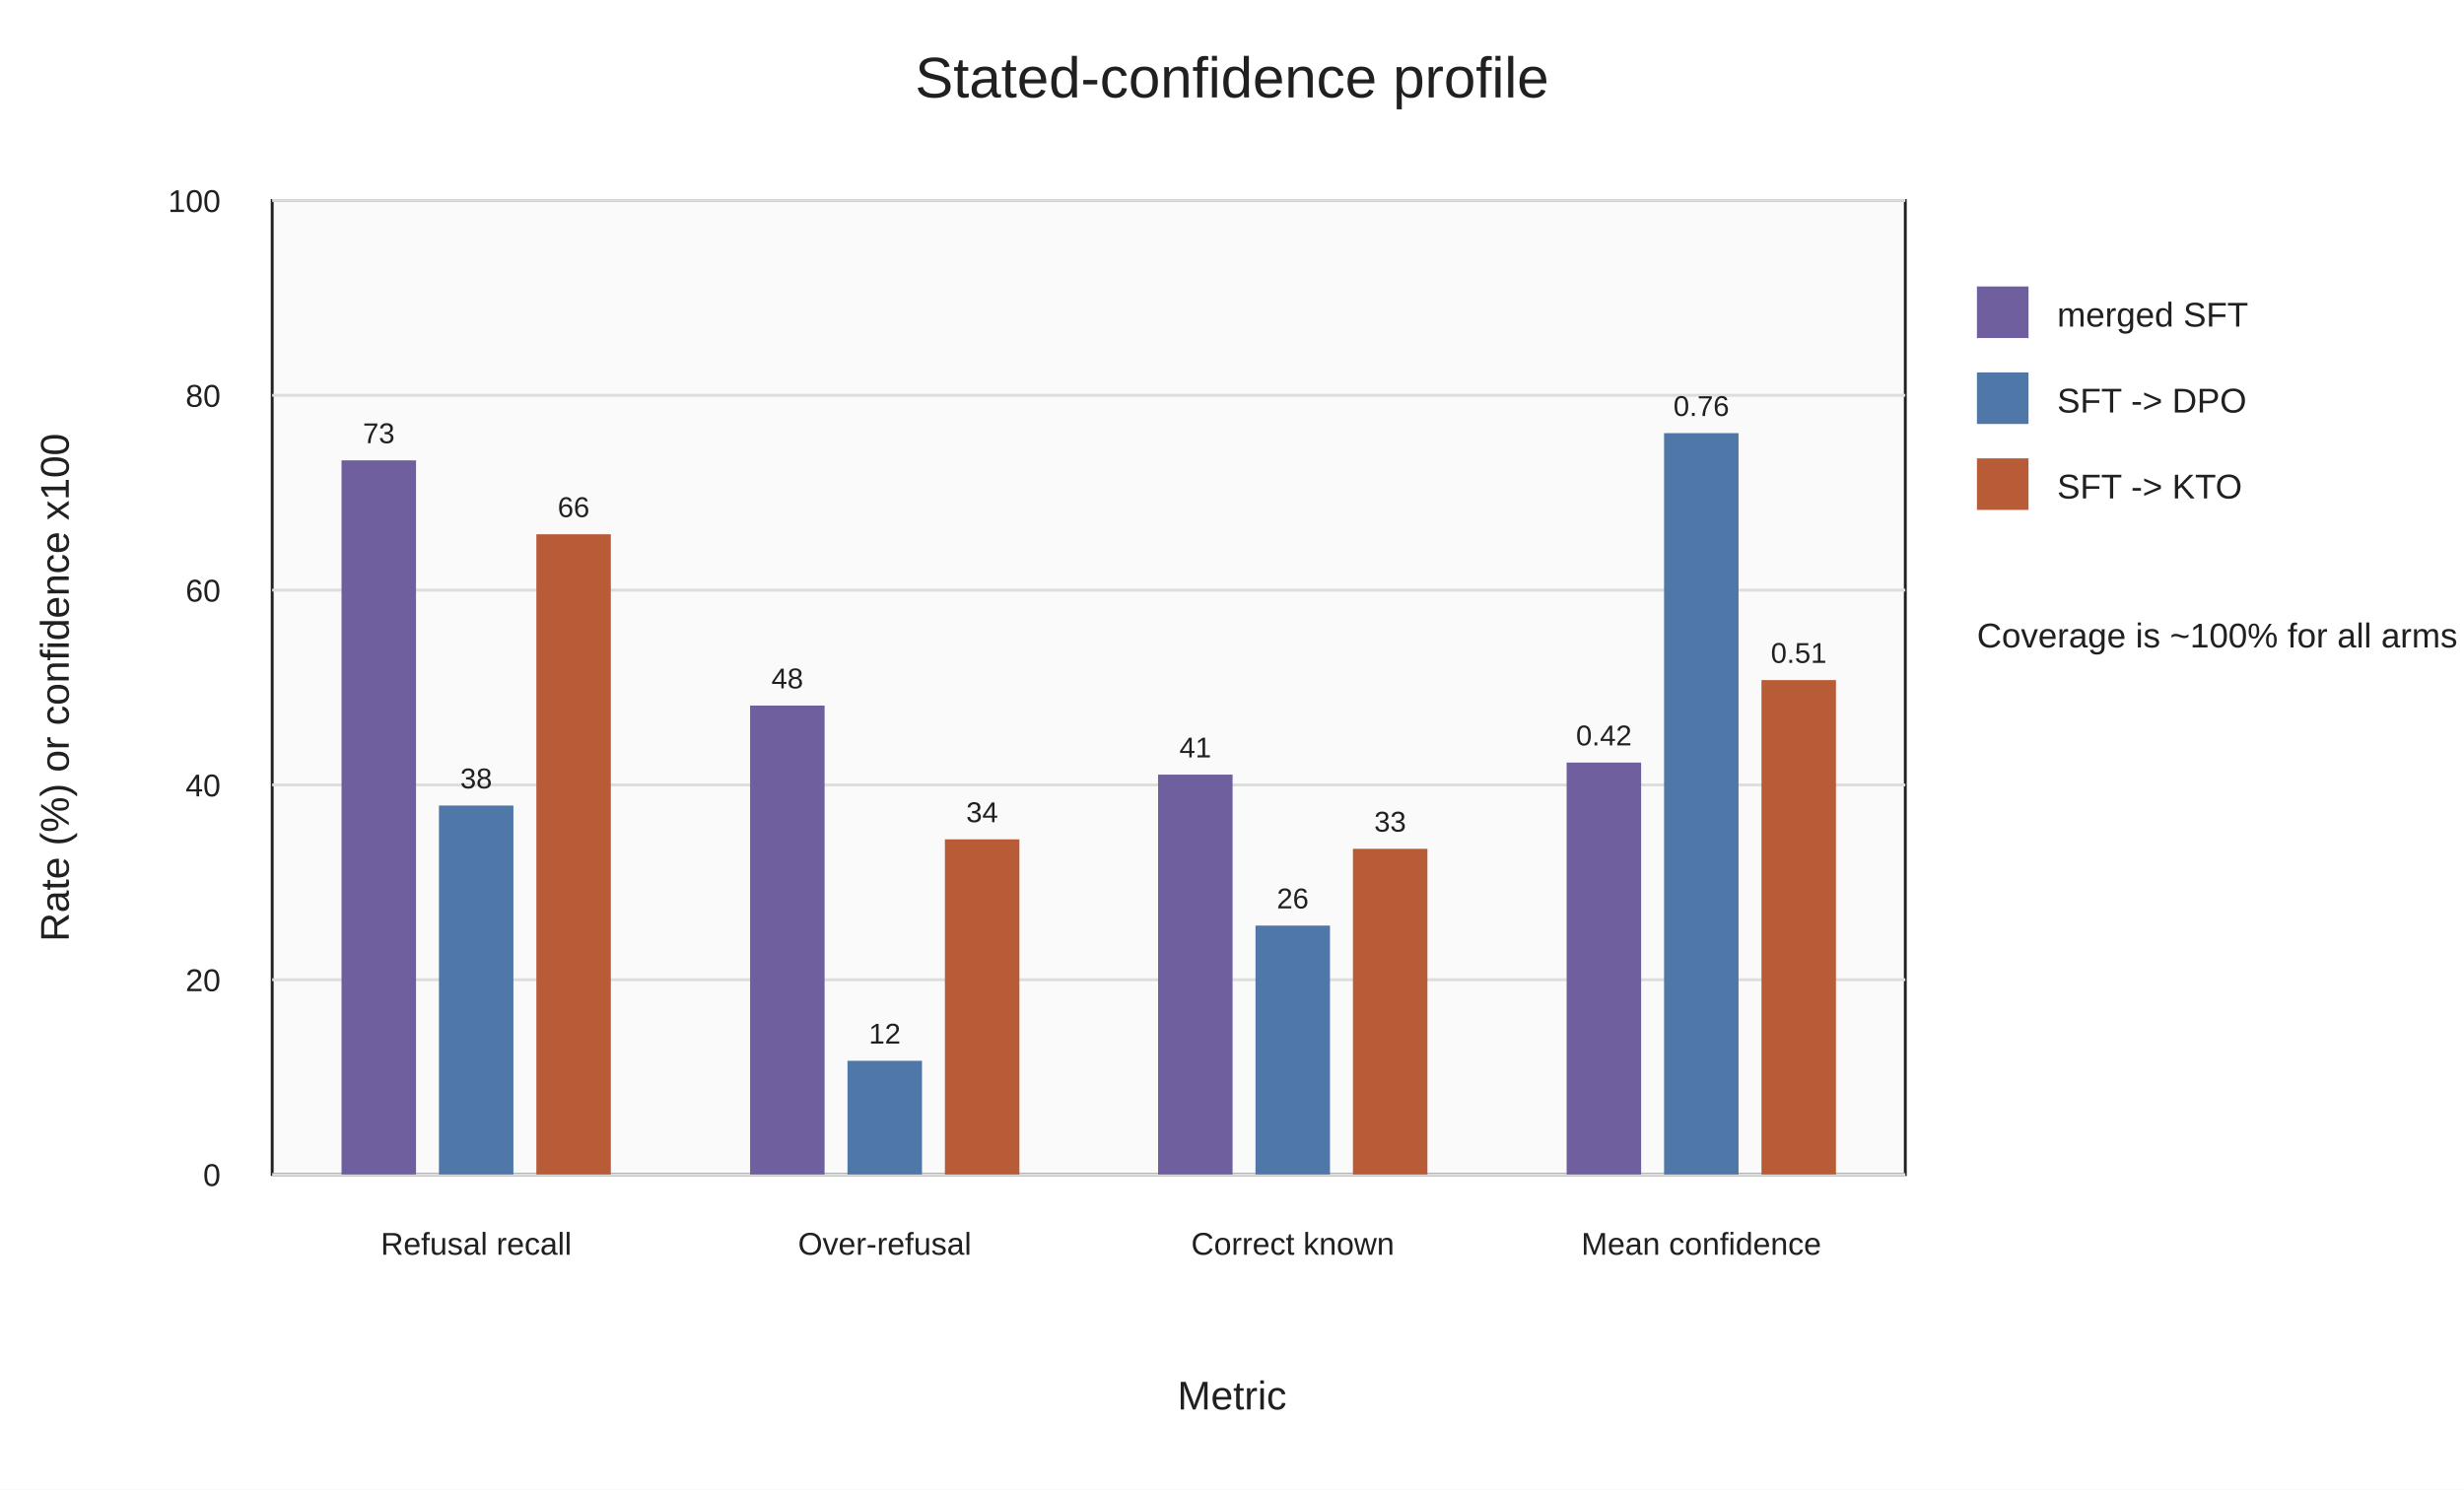
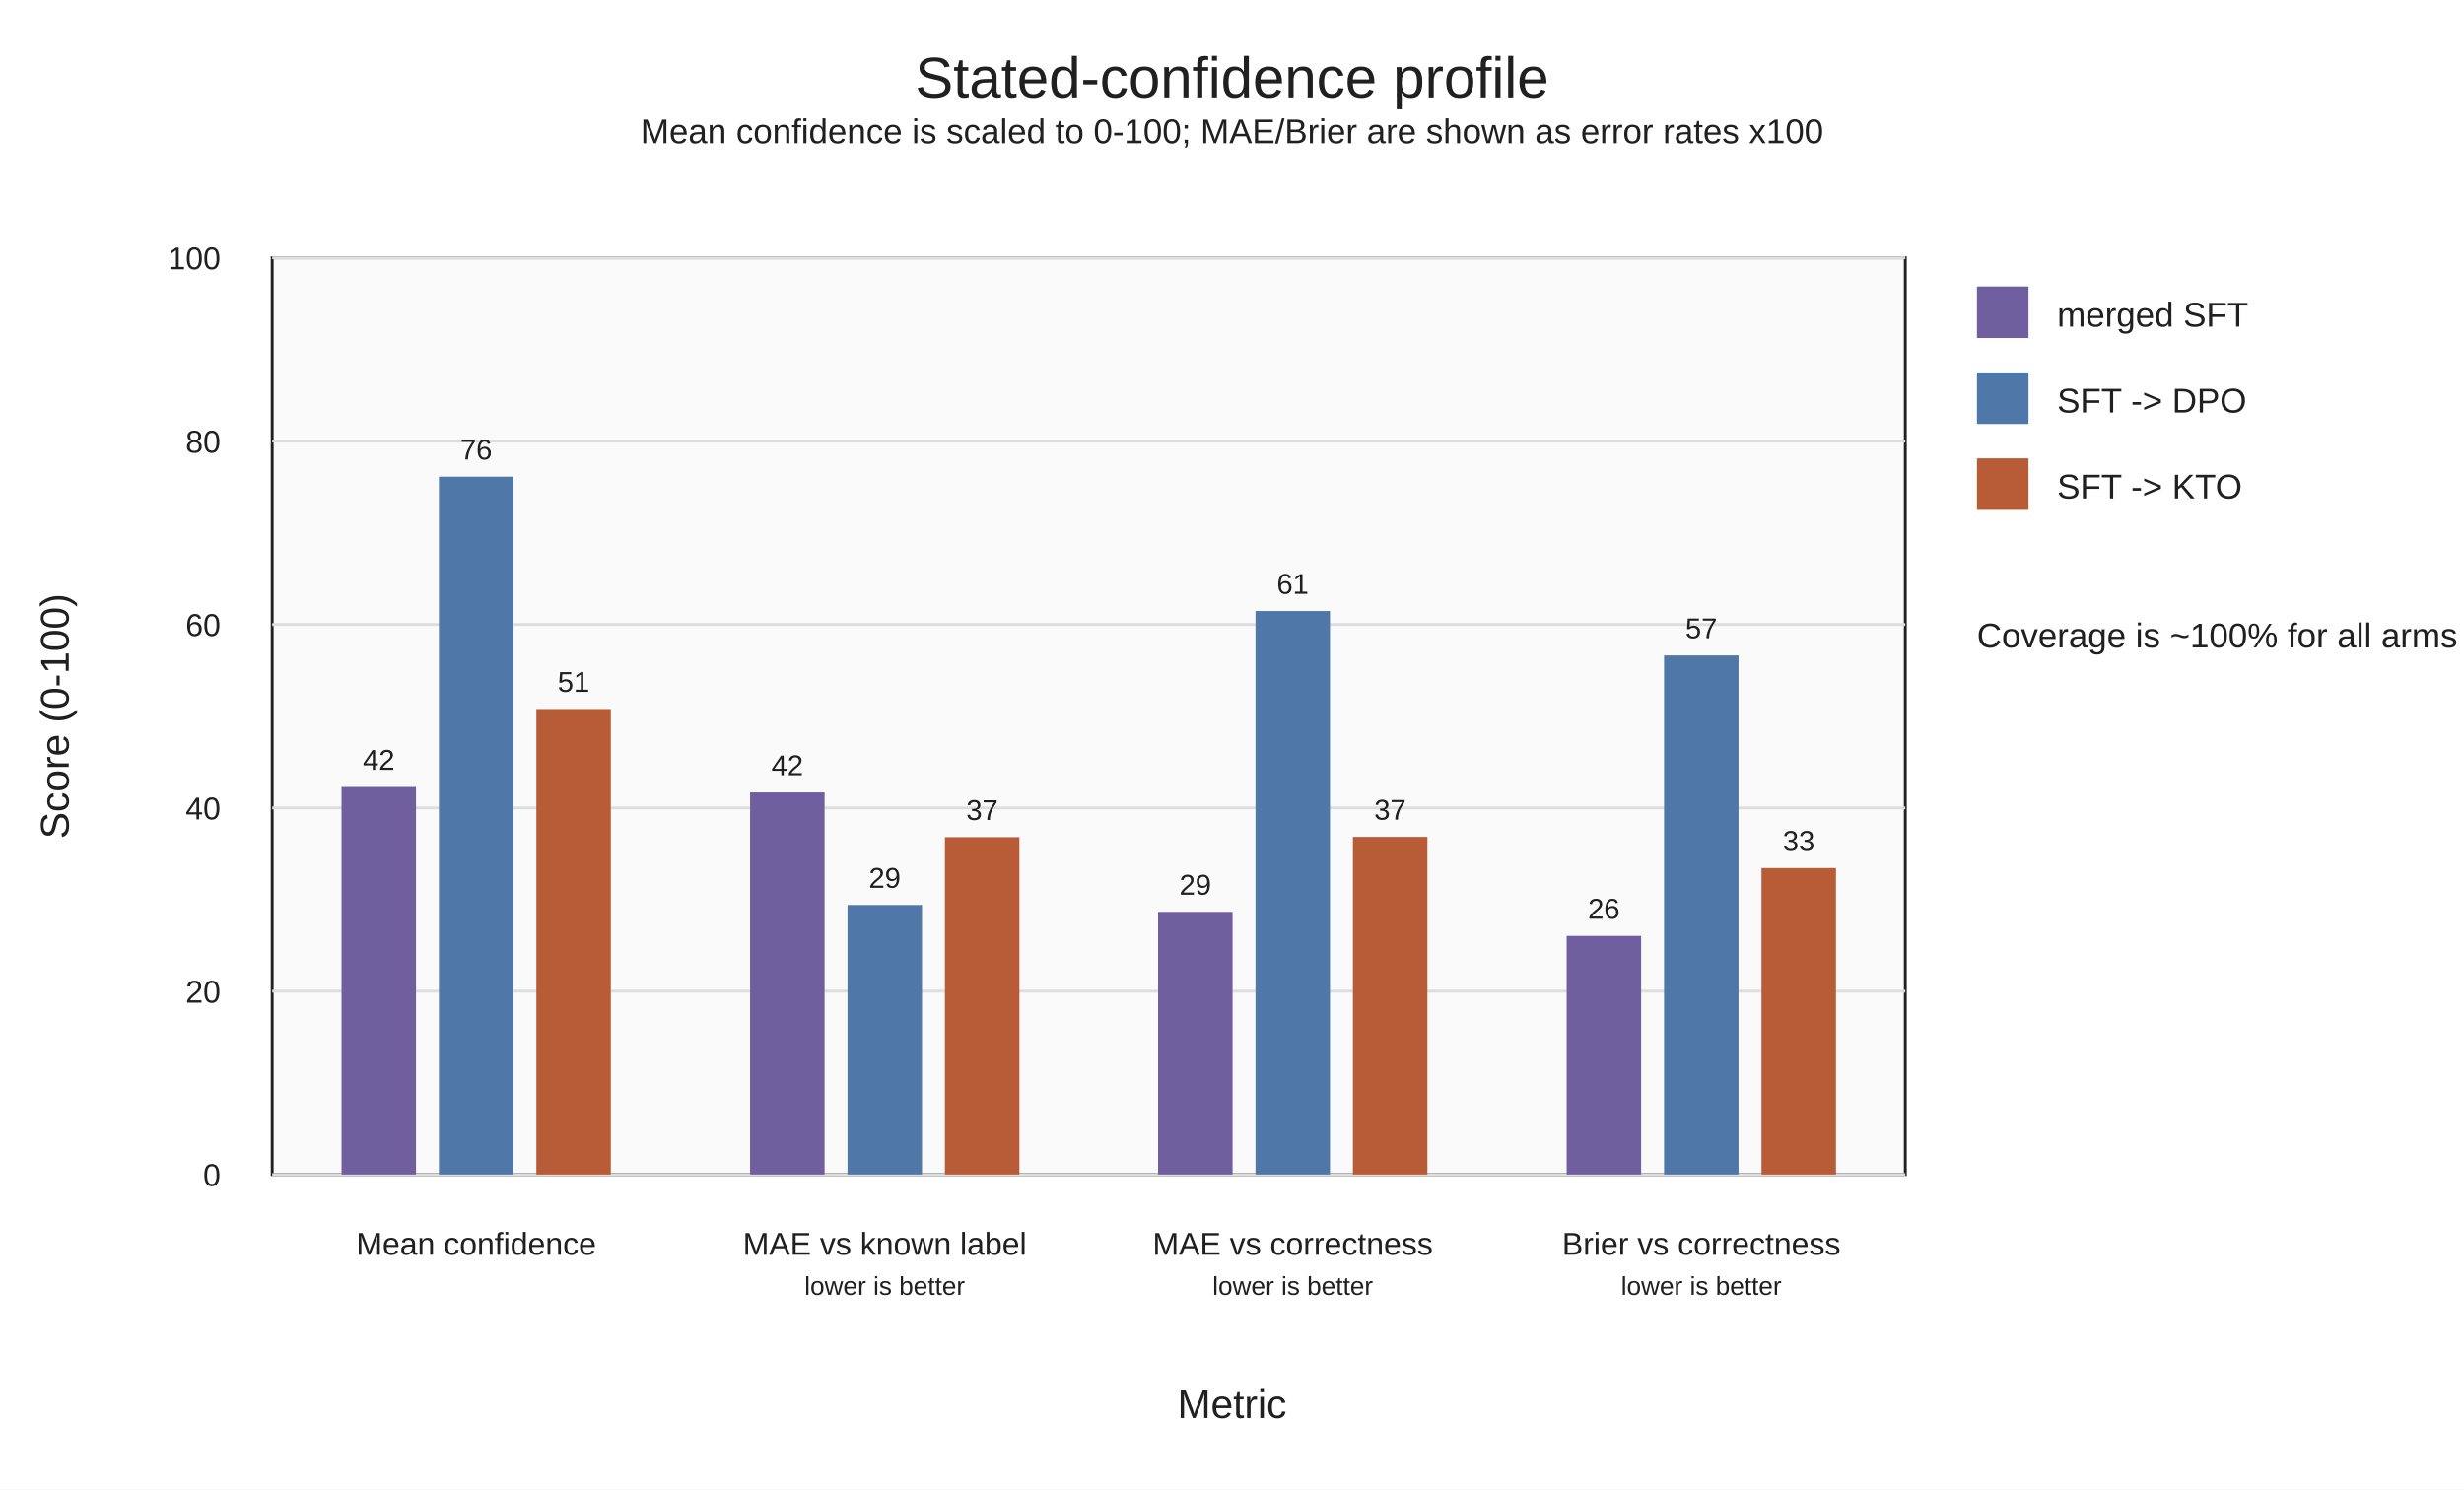
<svg xmlns="http://www.w3.org/2000/svg" width="860" height="520" viewBox="0 0 860 520">
  <rect width="100%" height="100%" fill="#ffffff" />
  <text x="430.0" y="34.0" font-family="Arial, sans-serif" font-size="20" text-anchor="middle" fill="#202020">Stated-confidence profile</text>
-   <text x="430.0" y="492.0" font-family="Arial, sans-serif" font-size="14" text-anchor="middle" fill="#202020">Metric</text>
-   <text x="24" y="240.0" transform="rotate(-90 24 240.0)" font-family="Arial, sans-serif" font-size="14" text-anchor="middle" fill="#202020">Rate (%) or confidence x100</text>
-   <rect x="95" y="70" width="570" height="340" fill="#fafafa" stroke="#202020" />
+   <text x="430.0" y="50.0" font-family="Arial, sans-serif" font-size="12" text-anchor="middle" fill="#202020">Mean confidence is scaled to 0-100; MAE/Brier are shown as error rates x100</text>
+   <text x="430.0" y="495.0" font-family="Arial, sans-serif" font-size="14" text-anchor="middle" fill="#202020">Metric</text>
+   <text x="24" y="250.0" transform="rotate(-90 24 250.0)" font-family="Arial, sans-serif" font-size="14" text-anchor="middle" fill="#202020">Score (0-100)</text>
+   <rect x="95" y="90" width="570" height="320" fill="#fafafa" stroke="#202020" />
  <line x1="95" y1="410.0" x2="665" y2="410.0" stroke="#dddddd" />
  <text x="77.0" y="414.0" font-family="Arial, sans-serif" font-size="11" text-anchor="end" fill="#202020">0</text>
-   <line x1="95" y1="342.0" x2="665" y2="342.0" stroke="#dddddd" />
-   <text x="77.0" y="346.0" font-family="Arial, sans-serif" font-size="11" text-anchor="end" fill="#202020">20</text>
-   <line x1="95" y1="274.0" x2="665" y2="274.0" stroke="#dddddd" />
-   <text x="77.0" y="278.0" font-family="Arial, sans-serif" font-size="11" text-anchor="end" fill="#202020">40</text>
-   <line x1="95" y1="206.0" x2="665" y2="206.0" stroke="#dddddd" />
-   <text x="77.0" y="210.0" font-family="Arial, sans-serif" font-size="11" text-anchor="end" fill="#202020">60</text>
-   <line x1="95" y1="138.0" x2="665" y2="138.0" stroke="#dddddd" />
-   <text x="77.0" y="142.0" font-family="Arial, sans-serif" font-size="11" text-anchor="end" fill="#202020">80</text>
-   <line x1="95" y1="70.0" x2="665" y2="70.0" stroke="#dddddd" />
-   <text x="77.0" y="74.0" font-family="Arial, sans-serif" font-size="11" text-anchor="end" fill="#202020">100</text>
-   <text x="166.2" y="438.0" font-family="Arial, sans-serif" font-size="11" text-anchor="middle" fill="#202020">Refusal recall</text>
-   <rect x="119.2" y="160.7" width="26" height="249.3" fill="#6f5f9f" />
-   <text x="132.2" y="154.7" font-family="Arial, sans-serif" font-size="10" text-anchor="middle" fill="#202020">73</text>
-   <rect x="153.2" y="281.2" width="26" height="128.8" fill="#4f78a8" />
-   <text x="166.2" y="275.2" font-family="Arial, sans-serif" font-size="10" text-anchor="middle" fill="#202020">38</text>
-   <rect x="187.2" y="186.5" width="26" height="223.5" fill="#b85c38" />
-   <text x="200.2" y="180.5" font-family="Arial, sans-serif" font-size="10" text-anchor="middle" fill="#202020">66</text>
-   <text x="308.8" y="438.0" font-family="Arial, sans-serif" font-size="11" text-anchor="middle" fill="#202020">Over-refusal</text>
-   <rect x="261.8" y="246.3" width="26" height="163.7" fill="#6f5f9f" />
-   <text x="274.8" y="240.3" font-family="Arial, sans-serif" font-size="10" text-anchor="middle" fill="#202020">48</text>
-   <rect x="295.8" y="370.3" width="26" height="39.7" fill="#4f78a8" />
-   <text x="308.8" y="364.3" font-family="Arial, sans-serif" font-size="10" text-anchor="middle" fill="#202020">12</text>
-   <rect x="329.8" y="293.0" width="26" height="117.0" fill="#b85c38" />
-   <text x="342.8" y="287.0" font-family="Arial, sans-serif" font-size="10" text-anchor="middle" fill="#202020">34</text>
-   <text x="451.2" y="438.0" font-family="Arial, sans-serif" font-size="11" text-anchor="middle" fill="#202020">Correct known</text>
-   <rect x="404.2" y="270.4" width="26" height="139.6" fill="#6f5f9f" />
-   <text x="417.2" y="264.4" font-family="Arial, sans-serif" font-size="10" text-anchor="middle" fill="#202020">41</text>
-   <rect x="438.2" y="323.1" width="26" height="86.9" fill="#4f78a8" />
-   <text x="451.2" y="317.1" font-family="Arial, sans-serif" font-size="10" text-anchor="middle" fill="#202020">26</text>
-   <rect x="472.2" y="296.3" width="26" height="113.7" fill="#b85c38" />
-   <text x="485.2" y="290.3" font-family="Arial, sans-serif" font-size="10" text-anchor="middle" fill="#202020">33</text>
-   <text x="593.8" y="438.0" font-family="Arial, sans-serif" font-size="11" text-anchor="middle" fill="#202020">Mean confidence</text>
-   <rect x="546.8" y="266.2" width="26" height="143.8" fill="#6f5f9f" />
-   <text x="559.8" y="260.2" font-family="Arial, sans-serif" font-size="10" text-anchor="middle" fill="#202020">0.42</text>
-   <rect x="580.8" y="151.2" width="26" height="258.8" fill="#4f78a8" />
-   <text x="593.8" y="145.2" font-family="Arial, sans-serif" font-size="10" text-anchor="middle" fill="#202020">0.76</text>
-   <rect x="614.8" y="237.4" width="26" height="172.6" fill="#b85c38" />
-   <text x="627.8" y="231.4" font-family="Arial, sans-serif" font-size="10" text-anchor="middle" fill="#202020">0.51</text>
+   <line x1="95" y1="346.0" x2="665" y2="346.0" stroke="#dddddd" />
+   <text x="77.0" y="350.0" font-family="Arial, sans-serif" font-size="11" text-anchor="end" fill="#202020">20</text>
+   <line x1="95" y1="282.0" x2="665" y2="282.0" stroke="#dddddd" />
+   <text x="77.0" y="286.0" font-family="Arial, sans-serif" font-size="11" text-anchor="end" fill="#202020">40</text>
+   <line x1="95" y1="218.0" x2="665" y2="218.0" stroke="#dddddd" />
+   <text x="77.0" y="222.0" font-family="Arial, sans-serif" font-size="11" text-anchor="end" fill="#202020">60</text>
+   <line x1="95" y1="154.0" x2="665" y2="154.0" stroke="#dddddd" />
+   <text x="77.0" y="158.0" font-family="Arial, sans-serif" font-size="11" text-anchor="end" fill="#202020">80</text>
+   <line x1="95" y1="90.0" x2="665" y2="90.0" stroke="#dddddd" />
+   <text x="77.0" y="94.0" font-family="Arial, sans-serif" font-size="11" text-anchor="end" fill="#202020">100</text>
+   <text x="166.2" y="438.0" font-family="Arial, sans-serif" font-size="11" text-anchor="middle" fill="#202020">Mean confidence</text>
+   <rect x="119.2" y="274.7" width="26" height="135.3" fill="#6f5f9f" />
+   <text x="132.2" y="268.7" font-family="Arial, sans-serif" font-size="10" text-anchor="middle" fill="#202020">42</text>
+   <rect x="153.2" y="166.4" width="26" height="243.6" fill="#4f78a8" />
+   <text x="166.2" y="160.4" font-family="Arial, sans-serif" font-size="10" text-anchor="middle" fill="#202020">76</text>
+   <rect x="187.2" y="247.5" width="26" height="162.5" fill="#b85c38" />
+   <text x="200.2" y="241.5" font-family="Arial, sans-serif" font-size="10" text-anchor="middle" fill="#202020">51</text>
+   <text x="308.8" y="438.0" font-family="Arial, sans-serif" font-size="11" text-anchor="middle" fill="#202020">MAE vs known label</text>
+   <text x="308.8" y="452.0" font-family="Arial, sans-serif" font-size="9" text-anchor="middle" fill="#202020">lower is better</text>
+   <rect x="261.8" y="276.6" width="26" height="133.4" fill="#6f5f9f" />
+   <text x="274.8" y="270.6" font-family="Arial, sans-serif" font-size="10" text-anchor="middle" fill="#202020">42</text>
+   <rect x="295.8" y="315.9" width="26" height="94.1" fill="#4f78a8" />
+   <text x="308.8" y="309.9" font-family="Arial, sans-serif" font-size="10" text-anchor="middle" fill="#202020">29</text>
+   <rect x="329.8" y="292.2" width="26" height="117.8" fill="#b85c38" />
+   <text x="342.8" y="286.2" font-family="Arial, sans-serif" font-size="10" text-anchor="middle" fill="#202020">37</text>
+   <text x="451.2" y="438.0" font-family="Arial, sans-serif" font-size="11" text-anchor="middle" fill="#202020">MAE vs correctness</text>
+   <text x="451.2" y="452.0" font-family="Arial, sans-serif" font-size="9" text-anchor="middle" fill="#202020">lower is better</text>
+   <rect x="404.2" y="318.3" width="26" height="91.7" fill="#6f5f9f" />
+   <text x="417.2" y="312.3" font-family="Arial, sans-serif" font-size="10" text-anchor="middle" fill="#202020">29</text>
+   <rect x="438.2" y="213.3" width="26" height="196.7" fill="#4f78a8" />
+   <text x="451.2" y="207.3" font-family="Arial, sans-serif" font-size="10" text-anchor="middle" fill="#202020">61</text>
+   <rect x="472.2" y="292.1" width="26" height="117.9" fill="#b85c38" />
+   <text x="485.2" y="286.1" font-family="Arial, sans-serif" font-size="10" text-anchor="middle" fill="#202020">37</text>
+   <text x="593.8" y="438.0" font-family="Arial, sans-serif" font-size="11" text-anchor="middle" fill="#202020">Brier vs correctness</text>
+   <text x="593.8" y="452.0" font-family="Arial, sans-serif" font-size="9" text-anchor="middle" fill="#202020">lower is better</text>
+   <rect x="546.8" y="326.7" width="26" height="83.3" fill="#6f5f9f" />
+   <text x="559.8" y="320.7" font-family="Arial, sans-serif" font-size="10" text-anchor="middle" fill="#202020">26</text>
+   <rect x="580.8" y="228.8" width="26" height="181.2" fill="#4f78a8" />
+   <text x="593.8" y="222.8" font-family="Arial, sans-serif" font-size="10" text-anchor="middle" fill="#202020">57</text>
+   <rect x="614.8" y="303.0" width="26" height="107.0" fill="#b85c38" />
+   <text x="627.8" y="297.0" font-family="Arial, sans-serif" font-size="10" text-anchor="middle" fill="#202020">33</text>
  <rect x="690" y="100" width="18" height="18" fill="#6f5f9f" />
  <text x="718.0" y="114.0" font-family="Arial, sans-serif" font-size="12" text-anchor="start" fill="#202020">merged SFT</text>
  <rect x="690" y="130" width="18" height="18" fill="#4f78a8" />
  <text x="718.0" y="144.0" font-family="Arial, sans-serif" font-size="12" text-anchor="start" fill="#202020">SFT -&gt; DPO</text>
  <rect x="690" y="160" width="18" height="18" fill="#b85c38" />
  <text x="718.0" y="174.0" font-family="Arial, sans-serif" font-size="12" text-anchor="start" fill="#202020">SFT -&gt; KTO</text>
  <text x="690.0" y="226.0" font-family="Arial, sans-serif" font-size="12" text-anchor="start" fill="#202020">Coverage is ~100% for all arms</text>
</svg>
